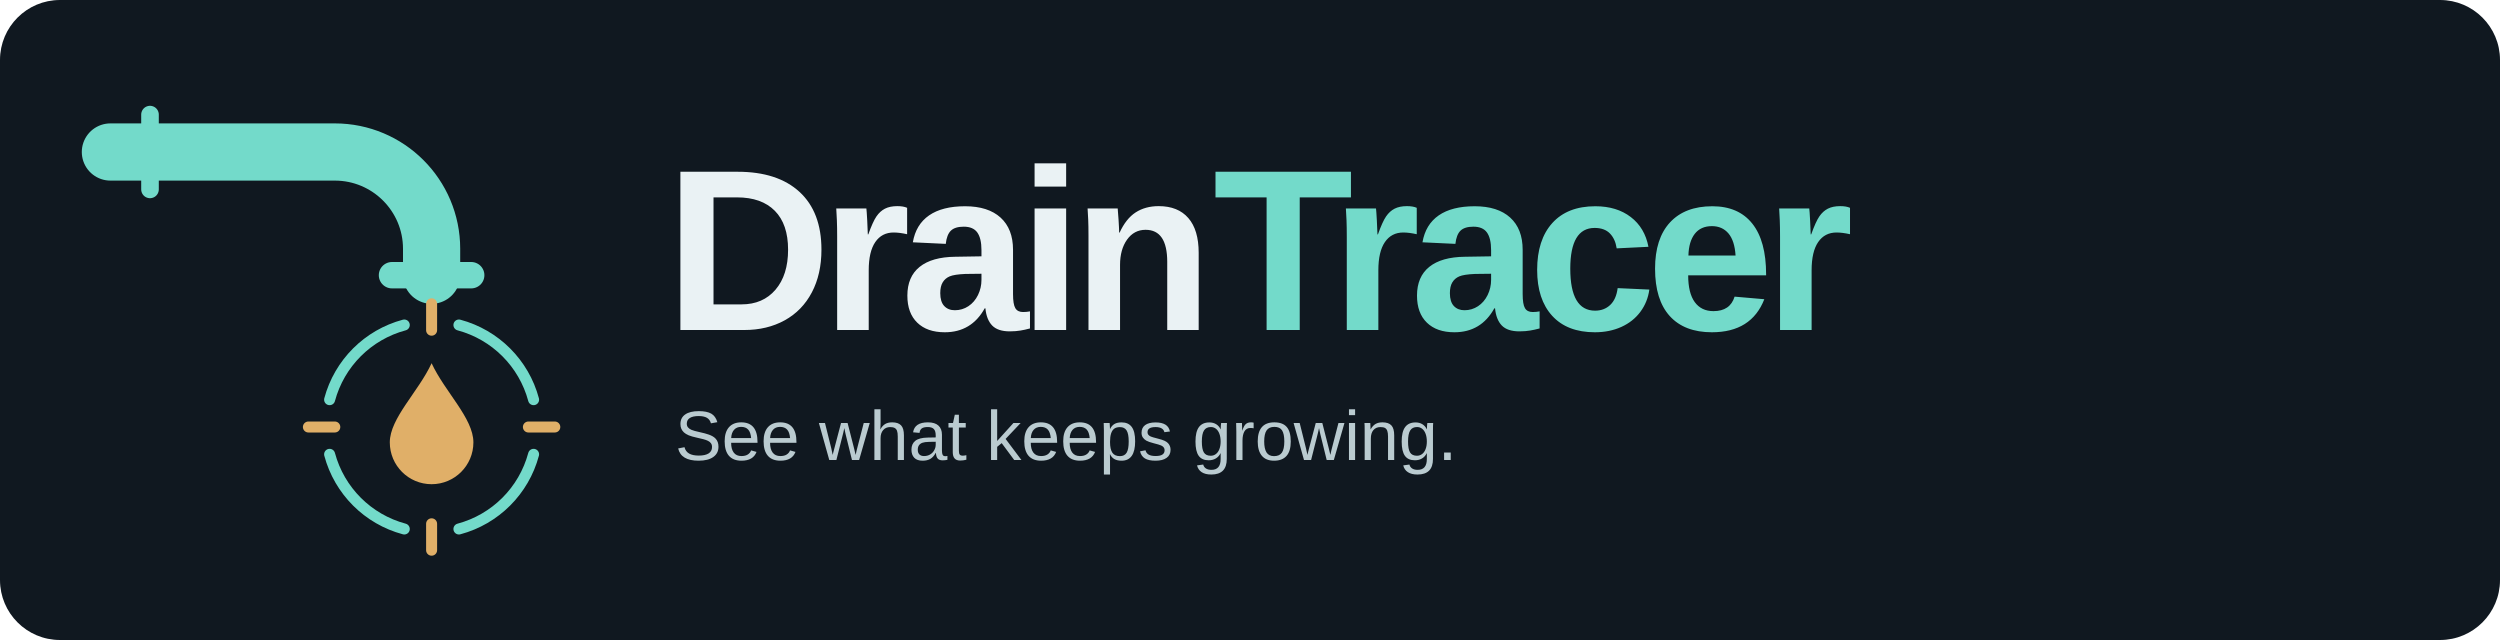
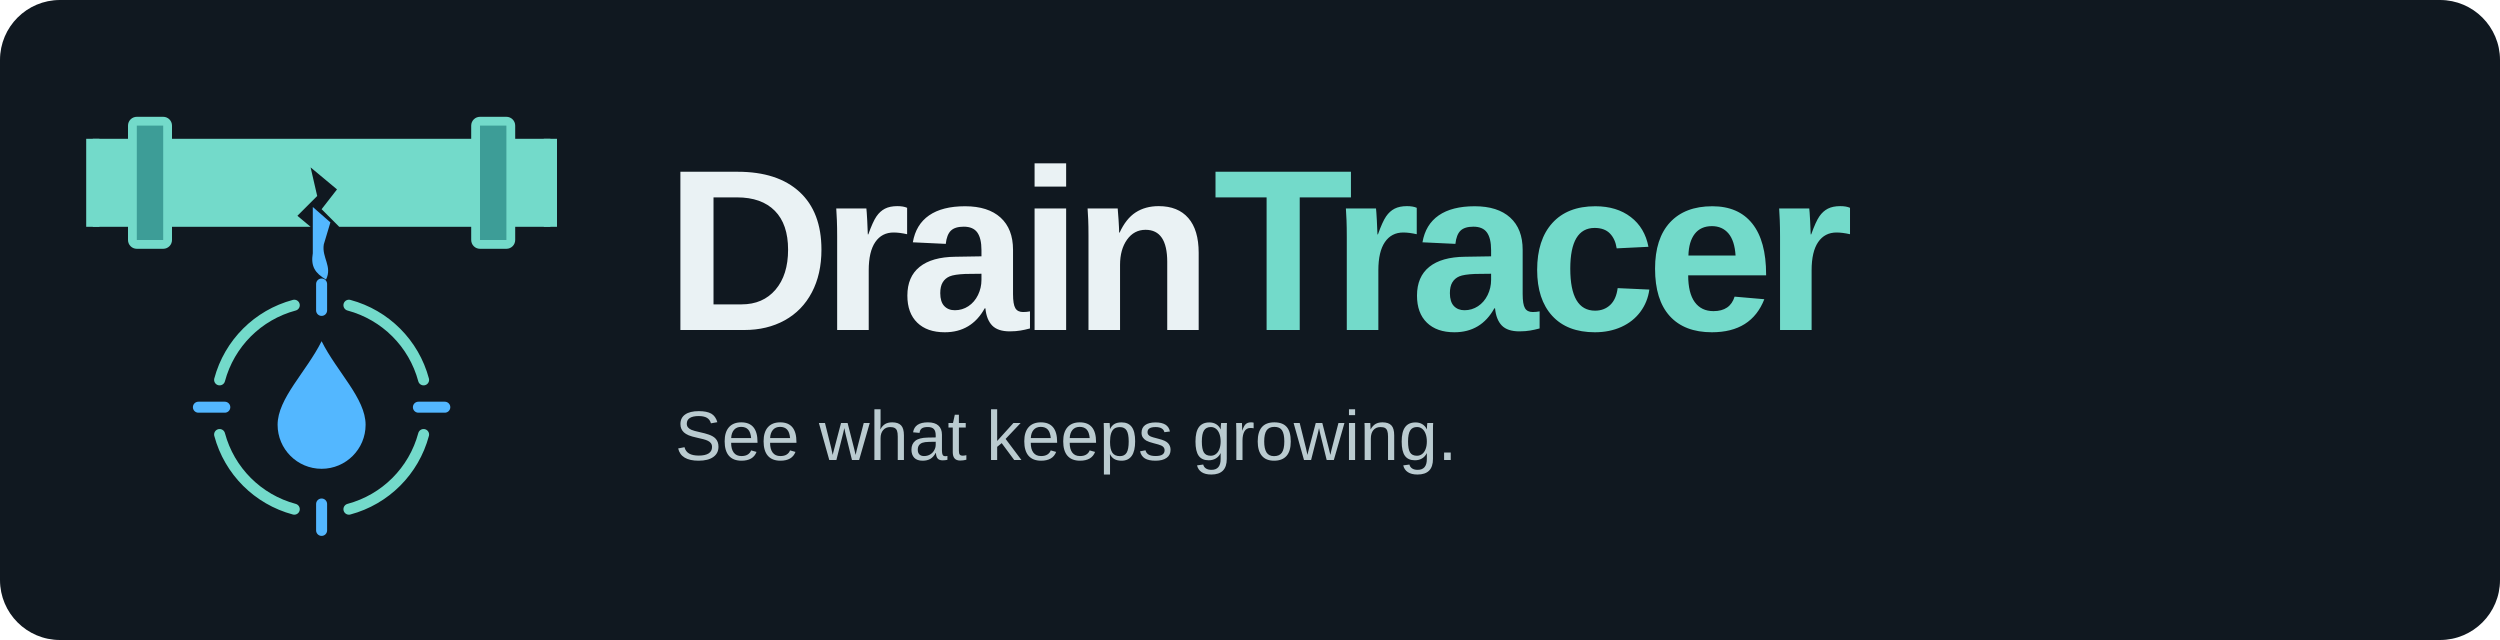
<svg xmlns="http://www.w3.org/2000/svg" width="1000" height="256" viewBox="0 0 1000 256" role="img" aria-labelledby="title desc">
  <rect width="1000" height="256" rx="24" fill="#101820" />
  <g transform="translate(16 8) scale(.88)">
-     <g fill="none" stroke-linecap="round" stroke-linejoin="round">
-       <path d="M32 60h102a44 44 0 0 1 44 44v12" stroke="#73DACA" stroke-width="26" />
-       <path d="M50 43v34" stroke="#73DACA" stroke-width="8" />
-       <path d="M160 116h36" stroke="#73DACA" stroke-width="12" />
-       <path d="M190.42 138.64a48 48 0 0 1 33.94 33.94M224.36 197.42a48 48 0 0 1-33.94 33.94M165.58 231.36a48 48 0 0 1-33.94-33.94M131.64 172.58a48 48 0 0 1 33.94-33.94" stroke="#73DACA" stroke-width="5" />
-       <path d="M178 129v12m0 88v12M122 185h12m88 0h12" stroke="#E0AF68" stroke-width="5" />
+     <path d="M124 85l8 7-3 10c-1 6 4 10 1 16-5-3-7-6-6-12Z" fill="#53B7FF" />
+     <path d="M24 54h208v40h-96l-8-8 7-9-12-10 3 13-9 9 6 5H24Z" fill="#73DACA" />
+     <path d="M24 54v40m208-40v40" fill="none" stroke="#73DACA" stroke-width="6" />
+     <g fill="#3D9D97" stroke="#73DACA" stroke-width="4" stroke-linejoin="round">
+       <rect x="42" y="46" width="16" height="56" rx="2" />
+       <rect x="198" y="46" width="16" height="56" rx="2" />
    </g>
-     <path d="M178 156c-6 13-19 25-19 36a19 19 0 0 0 38 0c0-11-13-23-19-36Z" fill="#E0AF68" />
+     <g fill="none" stroke="#73DACA" stroke-width="5" stroke-linecap="round">
+       <path d="M140.42 129.64a48 48 0 0 1 33.94 33.94M174.36 188.42a48 48 0 0 1-33.94 33.94M115.58 222.36a48 48 0 0 1-33.94-33.94M81.64 163.58a48 48 0 0 1 33.94-33.94" />
+       <path d="M128 120v12m0 88v12M72 176h12m88 0h12" stroke="#53B7FF" />
+     </g>
+     <path d="M128 146c-7 14-20 26-20 38a20 20 0 0 0 40 0c0-12-13-24-20-38Z" fill="#53B7FF" />
  </g>
  <g font-family="Segoe UI, Arial, sans-serif">
    <text x="266" y="132" font-size="92" font-weight="700" letter-spacing="-4" fill="#EAF2F4">Drain<tspan fill="#73DACA">Tracer</tspan>
    </text>
    <text x="270" y="184" font-size="28" fill="#BACBD0">See what keeps growing.</text>
  </g>
</svg>
